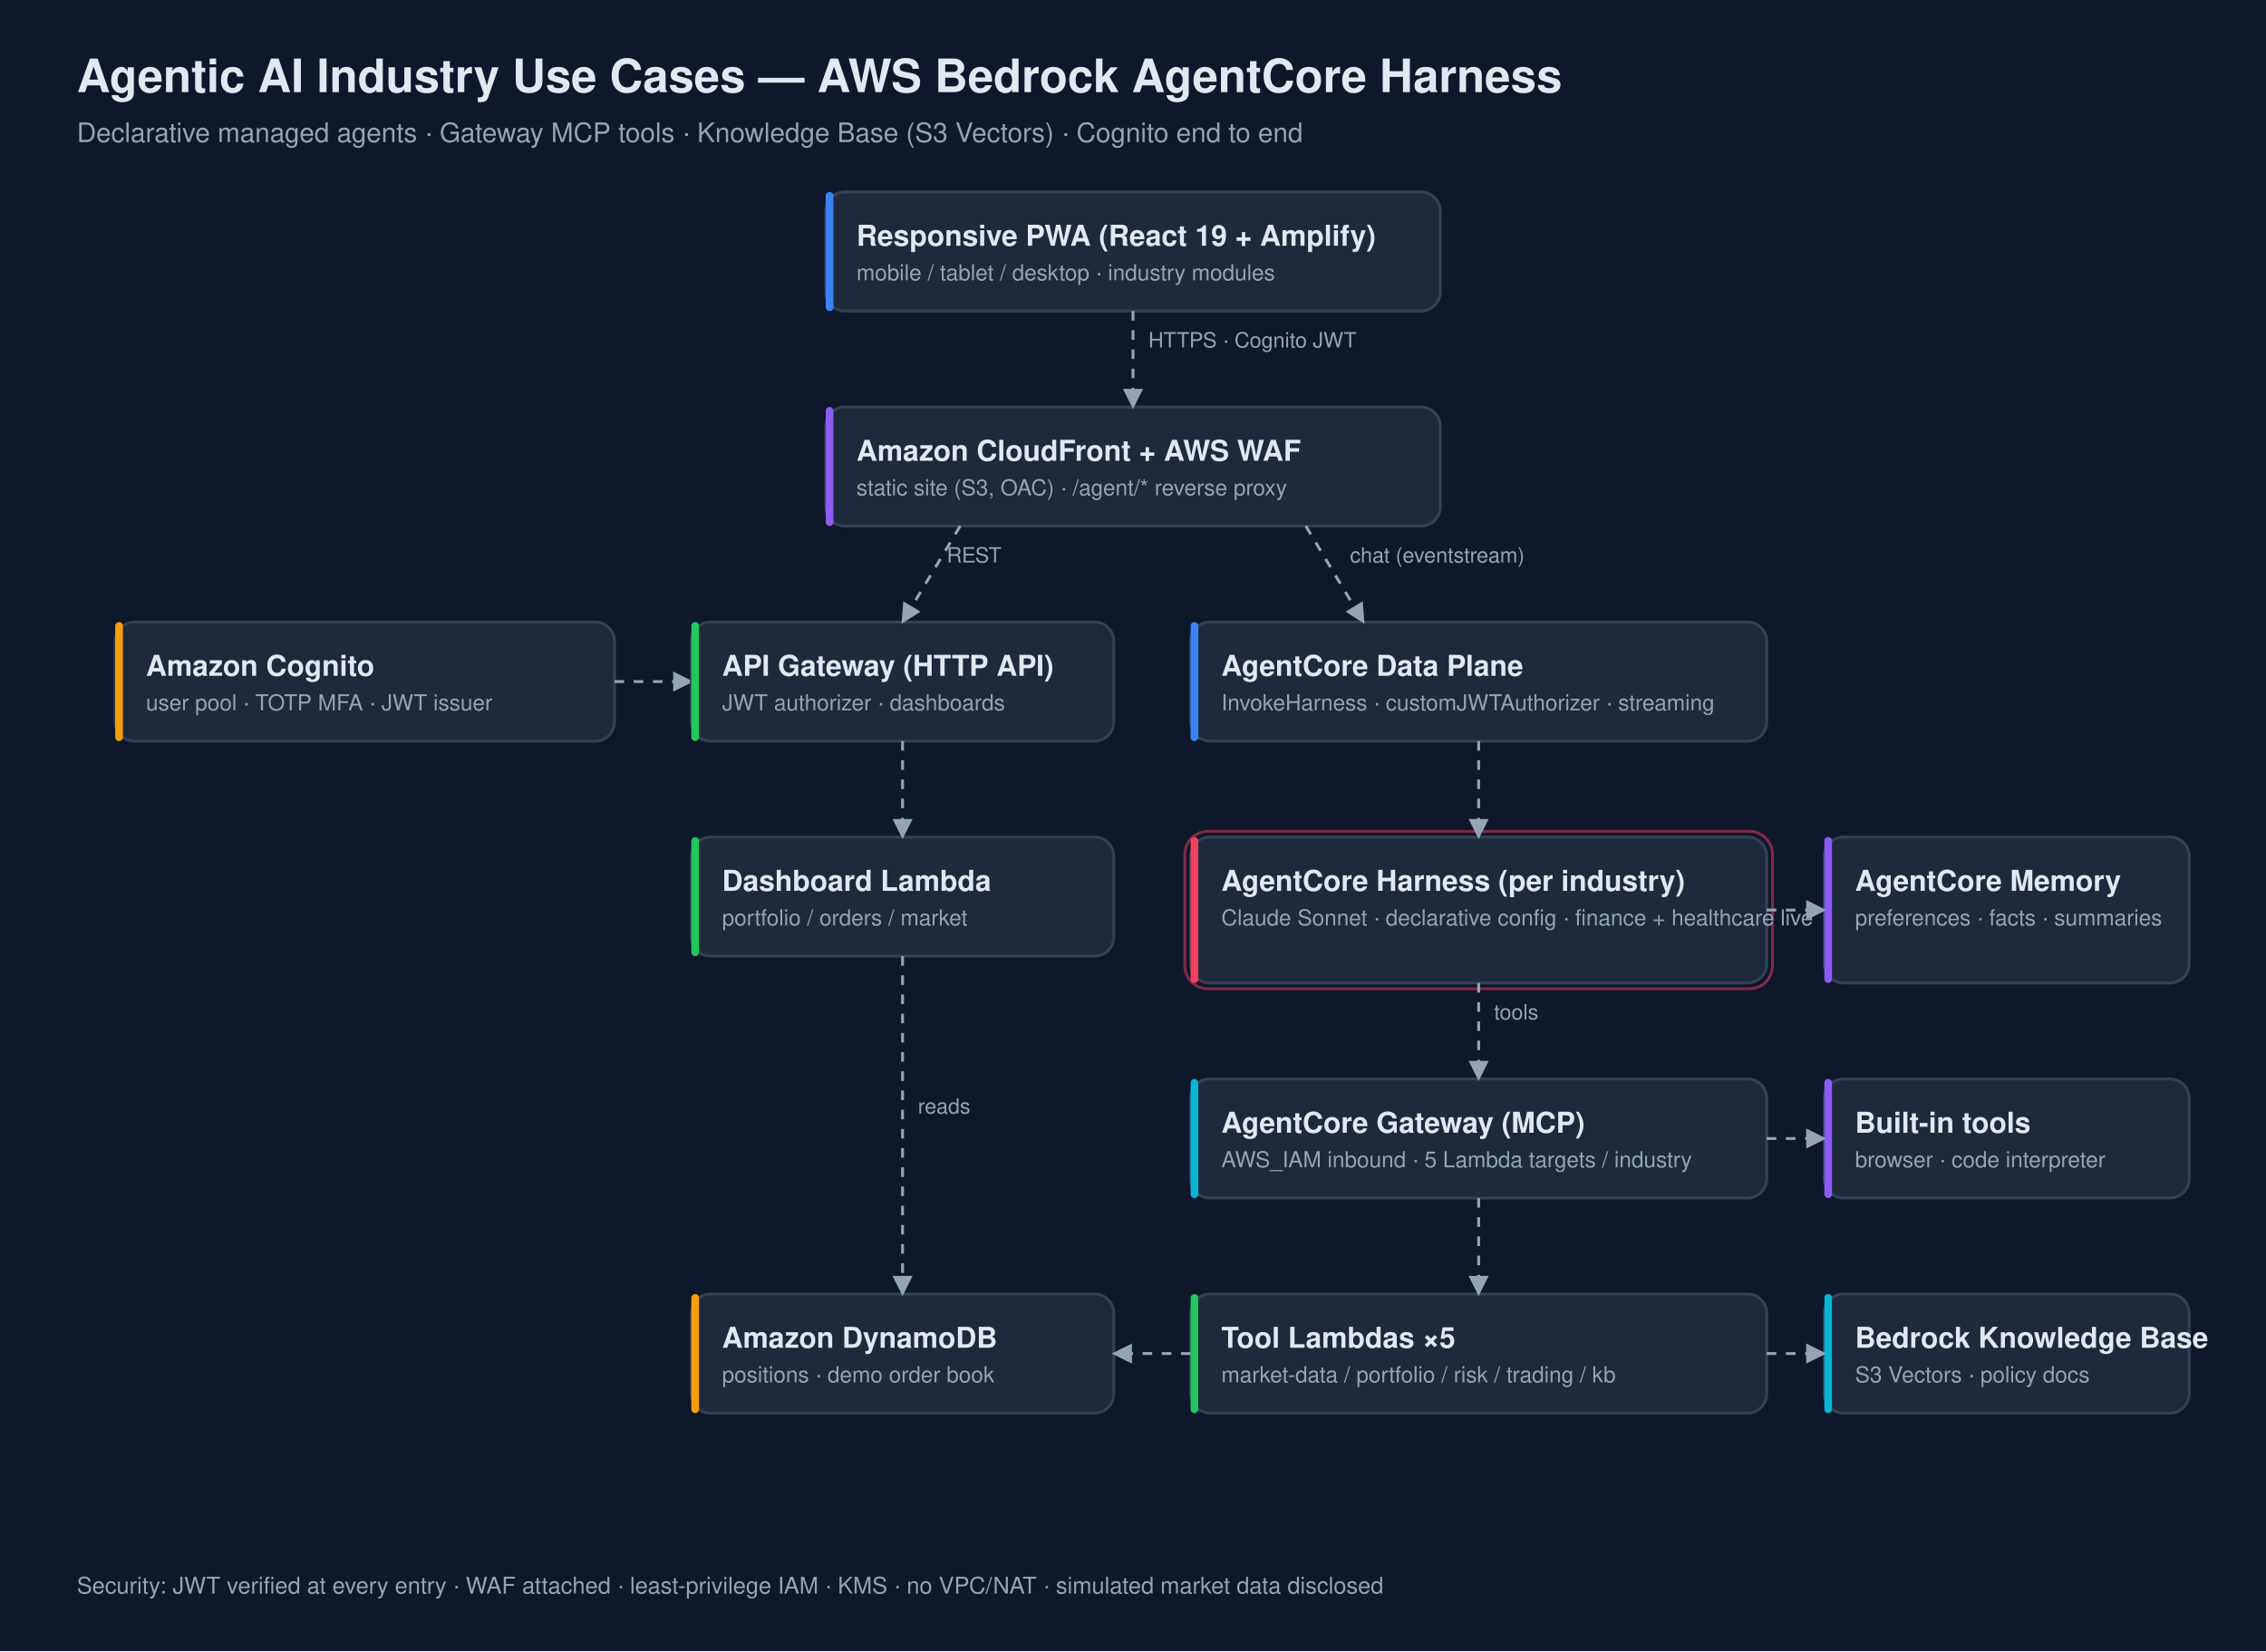
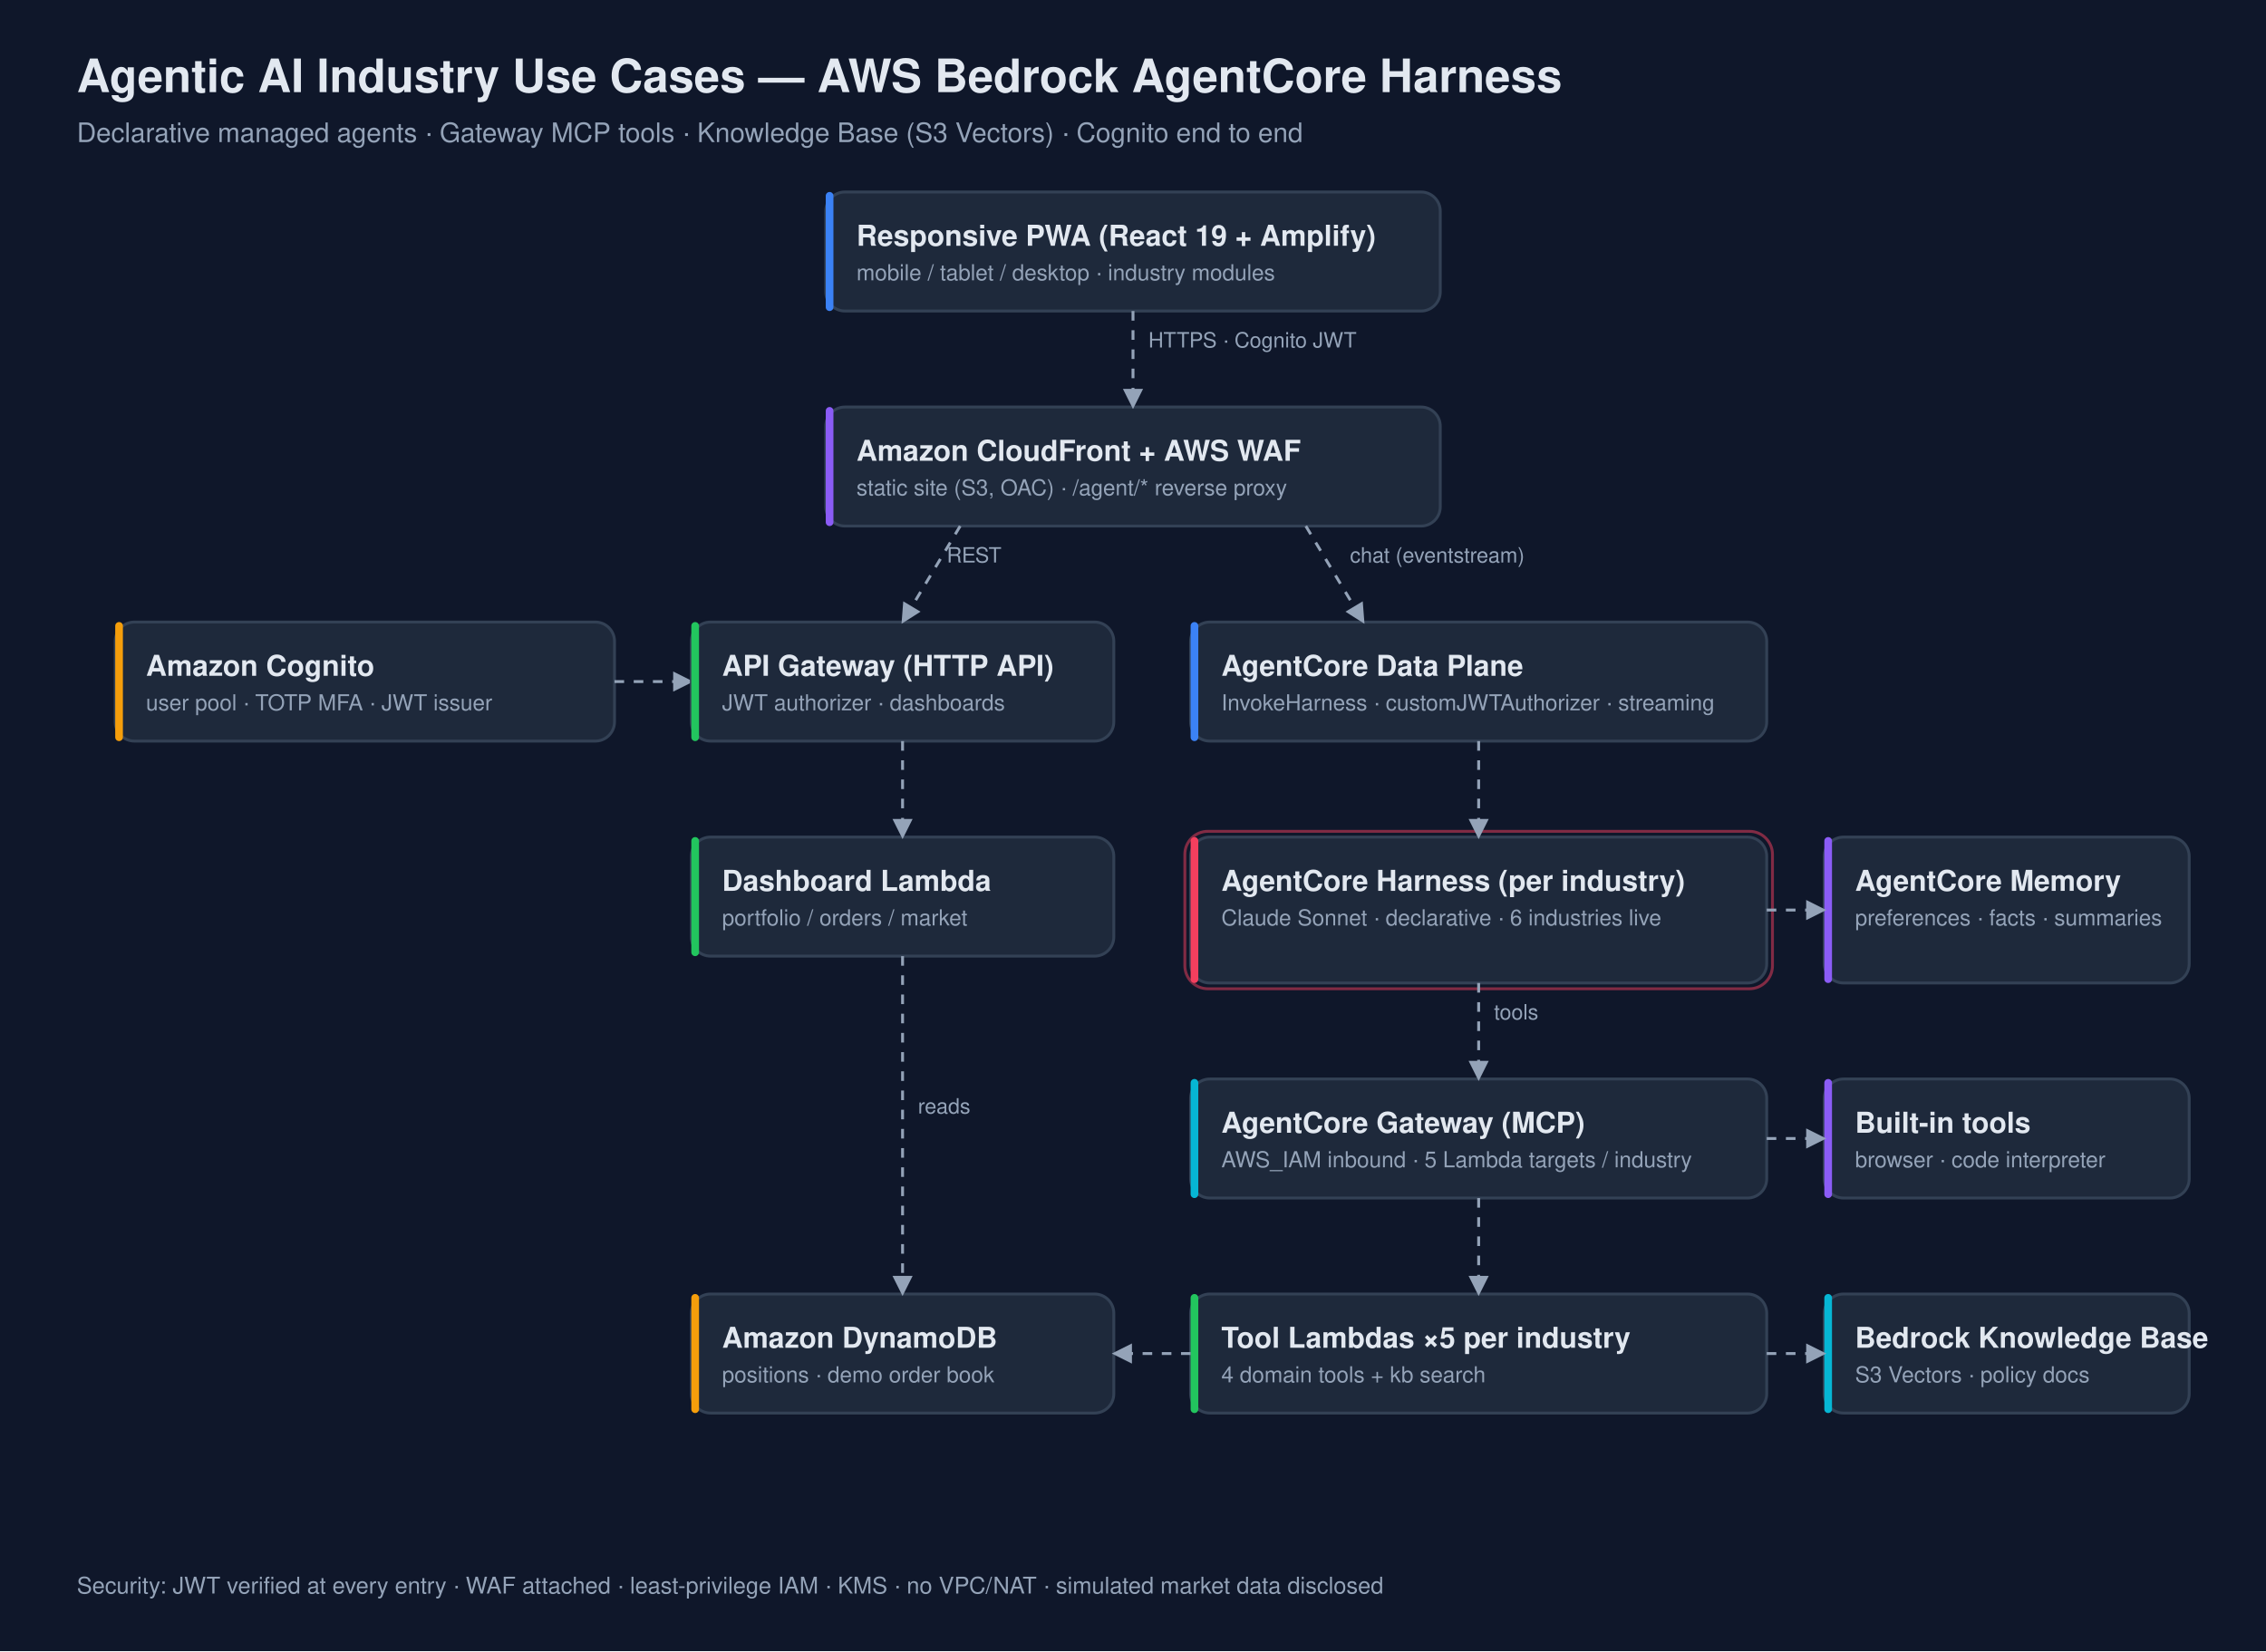
<svg xmlns="http://www.w3.org/2000/svg" width="1180" height="860" viewBox="0 0 1180 860" font-family="ui-sans-serif, -apple-system, Helvetica, Arial">
  <rect width="1180" height="860" fill="#0f172a" />
  <text x="40" y="48" fill="#e2e8f0" font-size="24" font-weight="700">Agentic AI Industry Use Cases — AWS Bedrock AgentCore Harness</text>
  <text x="40" y="74" fill="#94a3b8" font-size="14">Declarative managed agents · Gateway MCP tools · Knowledge Base (S3 Vectors) · Cognito end to end</text>
  <defs>
    <marker id="arr" viewBox="0 0 10 10" refX="9" refY="5" markerWidth="7" markerHeight="7" orient="auto-start-reverse">
      <path d="M 0 0 L 10 5 L 0 10 z" fill="#94a3b8" />
    </marker>
  </defs>
  <rect x="430" y="100" width="320" height="62" rx="10" fill="#1e293b" stroke="#334155" stroke-width="1.5" />
  <rect x="430" y="100" width="4" height="62" rx="2" fill="#3b82f6" />
  <text x="446" y="128" fill="#e2e8f0" font-size="15" font-weight="600">Responsive PWA (React 19 + Amplify)</text>
  <text x="446" y="146" fill="#94a3b8" font-size="11.5">mobile / tablet / desktop · industry modules</text>
  <rect x="430" y="212" width="320" height="62" rx="10" fill="#1e293b" stroke="#334155" stroke-width="1.5" />
  <rect x="430" y="212" width="4" height="62" rx="2" fill="#8b5cf6" />
  <text x="446" y="240" fill="#e2e8f0" font-size="15" font-weight="600">Amazon CloudFront + AWS WAF</text>
  <text x="446" y="258" fill="#94a3b8" font-size="11.5">static site (S3, OAC) · /agent/* reverse proxy</text>
  <path id="e1" d="M 590 162 L 590 212" stroke="#94a3b8" stroke-width="1.5" fill="none" marker-end="url(#arr)" stroke-dasharray="5 5">
    <animate attributeName="stroke-dashoffset" from="10" to="0" dur="0.9s" repeatCount="indefinite" />
  </path>
  <circle r="3.2" fill="#38bdf8" opacity="0">
    <animate attributeName="opacity" values="0;1;1;0" keyTimes="0;0.1;0.9;1" dur="0.90s" begin="0.00s" repeatCount="indefinite" />
    <animateMotion dur="0.90s" begin="0.00s" repeatCount="indefinite">
      <mpath href="#e1" />
    </animateMotion>
  </circle>
  <text x="598.0" y="181.0" fill="#94a3b8" font-size="11">HTTPS · Cognito JWT</text>
  <rect x="60" y="324" width="260" height="62" rx="10" fill="#1e293b" stroke="#334155" stroke-width="1.5" />
  <rect x="60" y="324" width="4" height="62" rx="2" fill="#f59e0b" />
  <text x="76" y="352" fill="#e2e8f0" font-size="15" font-weight="600">Amazon Cognito</text>
  <text x="76" y="370" fill="#94a3b8" font-size="11.5">user pool · TOTP MFA · JWT issuer</text>
  <path id="e2" d="M 320 355 L 360 355" stroke="#94a3b8" stroke-width="1.5" fill="none" marker-end="url(#arr)" stroke-dasharray="5 5">
    <animate attributeName="stroke-dashoffset" from="10" to="0" dur="0.9s" repeatCount="indefinite" />
  </path>
  <circle r="3.2" fill="#38bdf8" opacity="0">
    <animate attributeName="opacity" values="0;1;1;0" keyTimes="0;0.1;0.9;1" dur="0.90s" begin="0.30s" repeatCount="indefinite" />
    <animateMotion dur="0.90s" begin="0.30s" repeatCount="indefinite">
      <mpath href="#e2" />
    </animateMotion>
  </circle>
  <rect x="360" y="324" width="220" height="62" rx="10" fill="#1e293b" stroke="#334155" stroke-width="1.5" />
  <rect x="360" y="324" width="4" height="62" rx="2" fill="#22c55e" />
  <text x="376" y="352" fill="#e2e8f0" font-size="15" font-weight="600">API Gateway (HTTP API)</text>
  <text x="376" y="370" fill="#94a3b8" font-size="11.5">JWT authorizer · dashboards</text>
  <rect x="620" y="324" width="300" height="62" rx="10" fill="#1e293b" stroke="#334155" stroke-width="1.5" />
  <rect x="620" y="324" width="4" height="62" rx="2" fill="#3b82f6" />
  <text x="636" y="352" fill="#e2e8f0" font-size="15" font-weight="600">AgentCore Data Plane</text>
  <text x="636" y="370" fill="#94a3b8" font-size="11.5">InvokeHarness · customJWTAuthorizer · streaming</text>
  <path id="e3" d="M 500 274 L 470 324" stroke="#94a3b8" stroke-width="1.5" fill="none" marker-end="url(#arr)" stroke-dasharray="5 5">
    <animate attributeName="stroke-dashoffset" from="10" to="0" dur="0.9s" repeatCount="indefinite" />
  </path>
  <circle r="3.2" fill="#38bdf8" opacity="0">
    <animate attributeName="opacity" values="0;1;1;0" keyTimes="0;0.1;0.9;1" dur="0.90s" begin="0.60s" repeatCount="indefinite" />
    <animateMotion dur="0.90s" begin="0.60s" repeatCount="indefinite">
      <mpath href="#e3" />
    </animateMotion>
  </circle>
  <text x="493.0" y="293.0" fill="#94a3b8" font-size="11">REST</text>
  <path id="e4" d="M 680 274 L 710 324" stroke="#94a3b8" stroke-width="1.5" fill="none" marker-end="url(#arr)" stroke-dasharray="5 5">
    <animate attributeName="stroke-dashoffset" from="10" to="0" dur="0.9s" repeatCount="indefinite" />
  </path>
  <circle r="3.2" fill="#38bdf8" opacity="0">
    <animate attributeName="opacity" values="0;1;1;0" keyTimes="0;0.1;0.9;1" dur="0.90s" begin="0.60s" repeatCount="indefinite" />
    <animateMotion dur="0.90s" begin="0.60s" repeatCount="indefinite">
      <mpath href="#e4" />
    </animateMotion>
  </circle>
  <text x="703.0" y="293.0" fill="#94a3b8" font-size="11">chat (eventstream)</text>
  <rect x="617" y="433" width="306" height="82" rx="12" fill="none" stroke="#f43f5e" stroke-width="1.5" opacity="0.5">
    <animate attributeName="opacity" values="0.5;0.08;0.5" dur="3s" repeatCount="indefinite" />
  </rect>
  <rect x="620" y="436" width="300" height="76" rx="10" fill="#1e293b" stroke="#334155" stroke-width="1.5" />
  <rect x="620" y="436" width="4" height="76" rx="2" fill="#f43f5e" />
  <text x="636" y="464" fill="#e2e8f0" font-size="15" font-weight="600">AgentCore Harness (per industry)</text>
-   <text x="636" y="482" fill="#94a3b8" font-size="11.5">Claude Sonnet · declarative config · finance + healthcare live</text>
+   <text x="636" y="482" fill="#94a3b8" font-size="11.5">Claude Sonnet · declarative · 6 industries live</text>
  <path id="e5" d="M 770 386 L 770 436" stroke="#94a3b8" stroke-width="1.5" fill="none" marker-end="url(#arr)" stroke-dasharray="5 5">
    <animate attributeName="stroke-dashoffset" from="10" to="0" dur="0.9s" repeatCount="indefinite" />
  </path>
  <circle r="3.2" fill="#38bdf8" opacity="0">
    <animate attributeName="opacity" values="0;1;1;0" keyTimes="0;0.1;0.9;1" dur="0.90s" begin="1.20s" repeatCount="indefinite" />
    <animateMotion dur="0.90s" begin="1.20s" repeatCount="indefinite">
      <mpath href="#e5" />
    </animateMotion>
  </circle>
  <rect x="360" y="436" width="220" height="62" rx="10" fill="#1e293b" stroke="#334155" stroke-width="1.5" />
  <rect x="360" y="436" width="4" height="62" rx="2" fill="#22c55e" />
  <text x="376" y="464" fill="#e2e8f0" font-size="15" font-weight="600">Dashboard Lambda</text>
  <text x="376" y="482" fill="#94a3b8" font-size="11.5">portfolio / orders / market</text>
  <path id="e6" d="M 470 386 L 470 436" stroke="#94a3b8" stroke-width="1.5" fill="none" marker-end="url(#arr)" stroke-dasharray="5 5">
    <animate attributeName="stroke-dashoffset" from="10" to="0" dur="0.9s" repeatCount="indefinite" />
  </path>
  <circle r="3.2" fill="#38bdf8" opacity="0">
    <animate attributeName="opacity" values="0;1;1;0" keyTimes="0;0.1;0.9;1" dur="0.90s" begin="1.20s" repeatCount="indefinite" />
    <animateMotion dur="0.90s" begin="1.20s" repeatCount="indefinite">
      <mpath href="#e6" />
    </animateMotion>
  </circle>
  <rect x="620" y="562" width="300" height="62" rx="10" fill="#1e293b" stroke="#334155" stroke-width="1.5" />
  <rect x="620" y="562" width="4" height="62" rx="2" fill="#06b6d4" />
  <text x="636" y="590" fill="#e2e8f0" font-size="15" font-weight="600">AgentCore Gateway (MCP)</text>
  <text x="636" y="608" fill="#94a3b8" font-size="11.5">AWS_IAM inbound · 5 Lambda targets / industry</text>
  <path id="e7" d="M 770 512 L 770 562" stroke="#94a3b8" stroke-width="1.5" fill="none" marker-end="url(#arr)" stroke-dasharray="5 5">
    <animate attributeName="stroke-dashoffset" from="10" to="0" dur="0.9s" repeatCount="indefinite" />
  </path>
  <circle r="3.2" fill="#38bdf8" opacity="0">
    <animate attributeName="opacity" values="0;1;1;0" keyTimes="0;0.1;0.9;1" dur="0.90s" begin="1.80s" repeatCount="indefinite" />
    <animateMotion dur="0.90s" begin="1.80s" repeatCount="indefinite">
      <mpath href="#e7" />
    </animateMotion>
  </circle>
  <text x="778.0" y="531.0" fill="#94a3b8" font-size="11">tools</text>
  <rect x="950" y="436" width="190" height="76" rx="10" fill="#1e293b" stroke="#334155" stroke-width="1.5" />
  <rect x="950" y="436" width="4" height="76" rx="2" fill="#8b5cf6" />
  <text x="966" y="464" fill="#e2e8f0" font-size="15" font-weight="600">AgentCore Memory</text>
  <text x="966" y="482" fill="#94a3b8" font-size="11.5">preferences · facts · summaries</text>
  <path id="e8" d="M 920 474 L 950 474" stroke="#94a3b8" stroke-width="1.5" fill="none" marker-end="url(#arr)" stroke-dasharray="5 5">
    <animate attributeName="stroke-dashoffset" from="10" to="0" dur="0.9s" repeatCount="indefinite" />
  </path>
  <circle r="3.2" fill="#38bdf8" opacity="0">
    <animate attributeName="opacity" values="0;1;1;0" keyTimes="0;0.1;0.9;1" dur="0.90s" begin="1.80s" repeatCount="indefinite" />
    <animateMotion dur="0.90s" begin="1.80s" repeatCount="indefinite">
      <mpath href="#e8" />
    </animateMotion>
  </circle>
  <rect x="950" y="562" width="190" height="62" rx="10" fill="#1e293b" stroke="#334155" stroke-width="1.5" />
  <rect x="950" y="562" width="4" height="62" rx="2" fill="#8b5cf6" />
  <text x="966" y="590" fill="#e2e8f0" font-size="15" font-weight="600">Built-in tools</text>
  <text x="966" y="608" fill="#94a3b8" font-size="11.5">browser · code interpreter</text>
  <path id="e9" d="M 920 593 L 950 593" stroke="#94a3b8" stroke-width="1.5" fill="none" marker-end="url(#arr)" stroke-dasharray="5 5">
    <animate attributeName="stroke-dashoffset" from="10" to="0" dur="0.9s" repeatCount="indefinite" />
  </path>
  <circle r="3.2" fill="#38bdf8" opacity="0">
    <animate attributeName="opacity" values="0;1;1;0" keyTimes="0;0.1;0.9;1" dur="0.90s" begin="2.10s" repeatCount="indefinite" />
    <animateMotion dur="0.90s" begin="2.10s" repeatCount="indefinite">
      <mpath href="#e9" />
    </animateMotion>
  </circle>
  <rect x="620" y="674" width="300" height="62" rx="10" fill="#1e293b" stroke="#334155" stroke-width="1.5" />
  <rect x="620" y="674" width="4" height="62" rx="2" fill="#22c55e" />
-   <text x="636" y="702" fill="#e2e8f0" font-size="15" font-weight="600">Tool Lambdas ×5</text>
-   <text x="636" y="720" fill="#94a3b8" font-size="11.5">market-data / portfolio / risk / trading / kb</text>
+   <text x="636" y="702" fill="#e2e8f0" font-size="15" font-weight="600">Tool Lambdas ×5 per industry</text>
+   <text x="636" y="720" fill="#94a3b8" font-size="11.5">4 domain tools + kb search</text>
  <path id="e10" d="M 770 624 L 770 674" stroke="#94a3b8" stroke-width="1.5" fill="none" marker-end="url(#arr)" stroke-dasharray="5 5">
    <animate attributeName="stroke-dashoffset" from="10" to="0" dur="0.9s" repeatCount="indefinite" />
  </path>
  <circle r="3.2" fill="#38bdf8" opacity="0">
    <animate attributeName="opacity" values="0;1;1;0" keyTimes="0;0.1;0.9;1" dur="0.90s" begin="2.40s" repeatCount="indefinite" />
    <animateMotion dur="0.90s" begin="2.40s" repeatCount="indefinite">
      <mpath href="#e10" />
    </animateMotion>
  </circle>
  <rect x="360" y="674" width="220" height="62" rx="10" fill="#1e293b" stroke="#334155" stroke-width="1.5" />
  <rect x="360" y="674" width="4" height="62" rx="2" fill="#f59e0b" />
  <text x="376" y="702" fill="#e2e8f0" font-size="15" font-weight="600">Amazon DynamoDB</text>
  <text x="376" y="720" fill="#94a3b8" font-size="11.5">positions · demo order book</text>
  <path id="e11" d="M 620 705 L 580 705" stroke="#94a3b8" stroke-width="1.5" fill="none" marker-end="url(#arr)" stroke-dasharray="5 5">
    <animate attributeName="stroke-dashoffset" from="10" to="0" dur="0.9s" repeatCount="indefinite" />
  </path>
  <circle r="3.2" fill="#38bdf8" opacity="0">
    <animate attributeName="opacity" values="0;1;1;0" keyTimes="0;0.1;0.9;1" dur="0.90s" begin="3.00s" repeatCount="indefinite" />
    <animateMotion dur="0.90s" begin="3.00s" repeatCount="indefinite">
      <mpath href="#e11" />
    </animateMotion>
  </circle>
  <rect x="950" y="674" width="190" height="62" rx="10" fill="#1e293b" stroke="#334155" stroke-width="1.5" />
  <rect x="950" y="674" width="4" height="62" rx="2" fill="#06b6d4" />
  <text x="966" y="702" fill="#e2e8f0" font-size="15" font-weight="600">Bedrock Knowledge Base</text>
  <text x="966" y="720" fill="#94a3b8" font-size="11.5">S3 Vectors · policy docs</text>
  <path id="e12" d="M 920 705 L 950 705" stroke="#94a3b8" stroke-width="1.5" fill="none" marker-end="url(#arr)" stroke-dasharray="5 5">
    <animate attributeName="stroke-dashoffset" from="10" to="0" dur="0.9s" repeatCount="indefinite" />
  </path>
  <circle r="3.2" fill="#38bdf8" opacity="0">
    <animate attributeName="opacity" values="0;1;1;0" keyTimes="0;0.1;0.9;1" dur="0.90s" begin="3.00s" repeatCount="indefinite" />
    <animateMotion dur="0.90s" begin="3.00s" repeatCount="indefinite">
      <mpath href="#e12" />
    </animateMotion>
  </circle>
  <path id="e13" d="M 470 498 L 470 674" stroke="#94a3b8" stroke-width="1.5" fill="none" marker-end="url(#arr)" stroke-dasharray="5 5">
    <animate attributeName="stroke-dashoffset" from="10" to="0" dur="0.9s" repeatCount="indefinite" />
  </path>
  <circle r="3.2" fill="#38bdf8" opacity="0">
    <animate attributeName="opacity" values="0;1;1;0" keyTimes="0;0.1;0.9;1" dur="1.96s" begin="1.80s" repeatCount="indefinite" />
    <animateMotion dur="1.96s" begin="1.80s" repeatCount="indefinite">
      <mpath href="#e13" />
    </animateMotion>
  </circle>
  <text x="478.0" y="580.0" fill="#94a3b8" font-size="11">reads</text>
  <text x="40" y="830" fill="#94a3b8" font-size="12">Security: JWT verified at every entry · WAF attached · least-privilege IAM · KMS · no VPC/NAT · simulated market data disclosed</text>
</svg>
